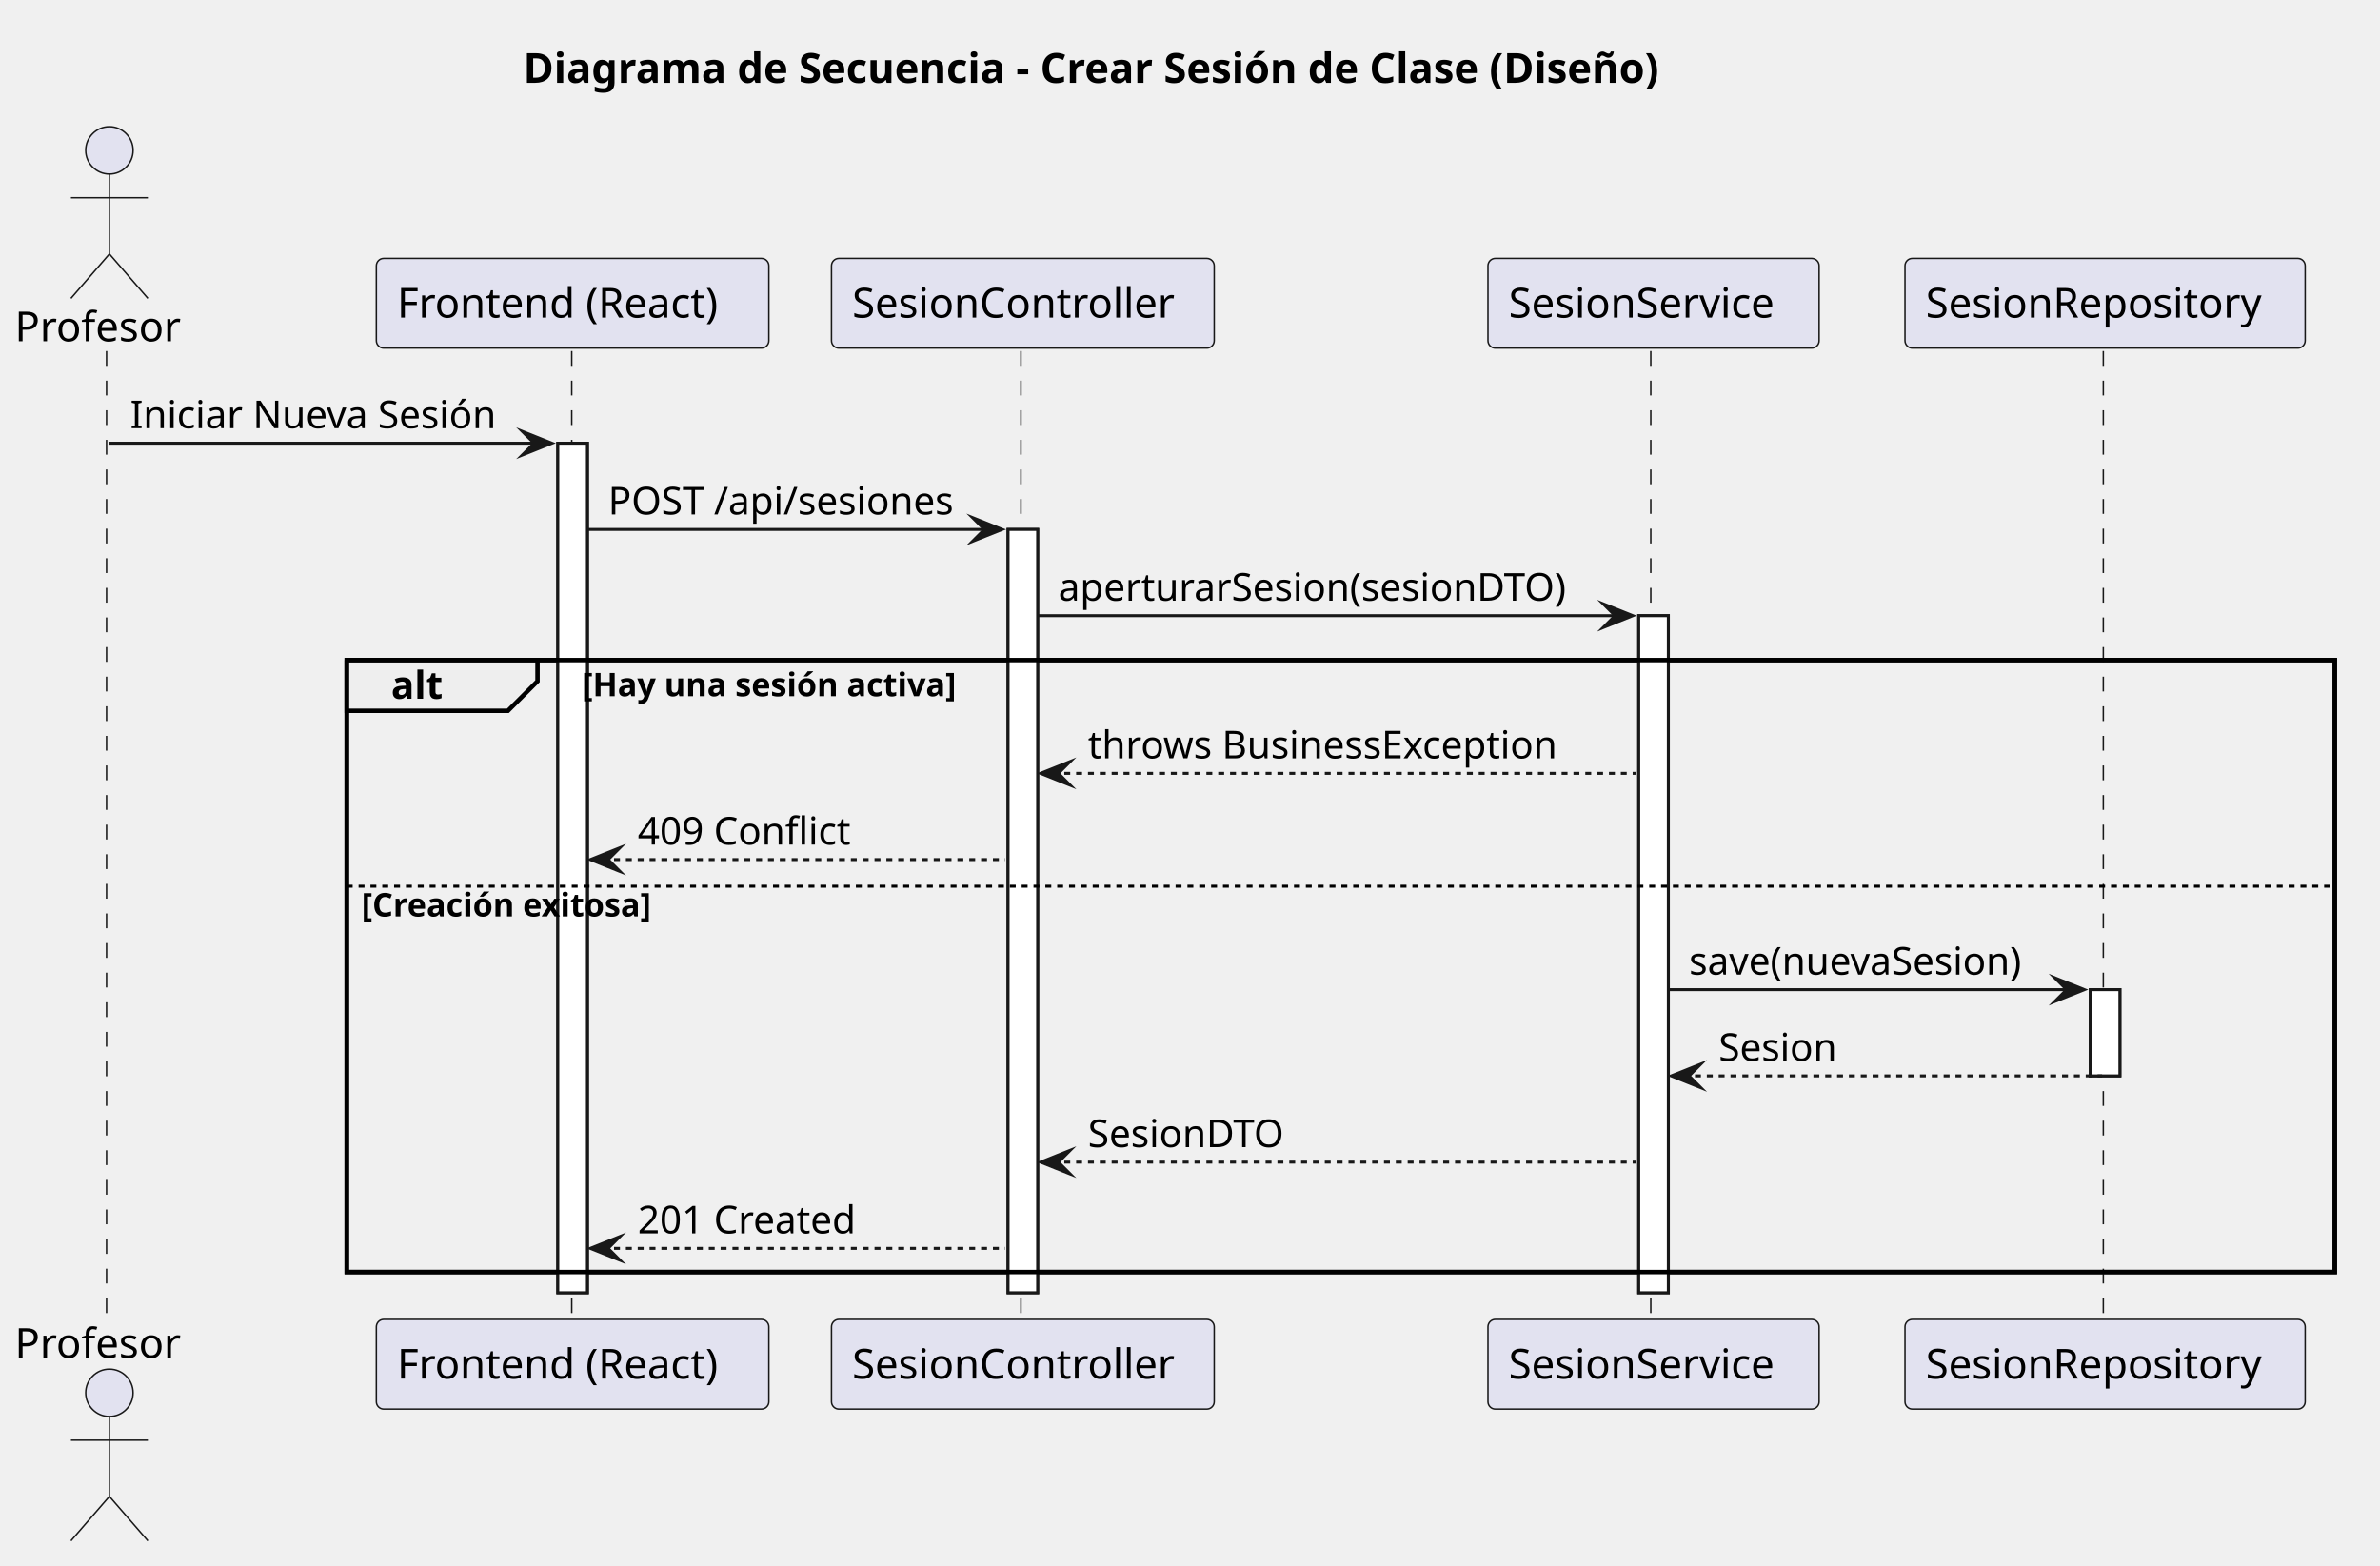
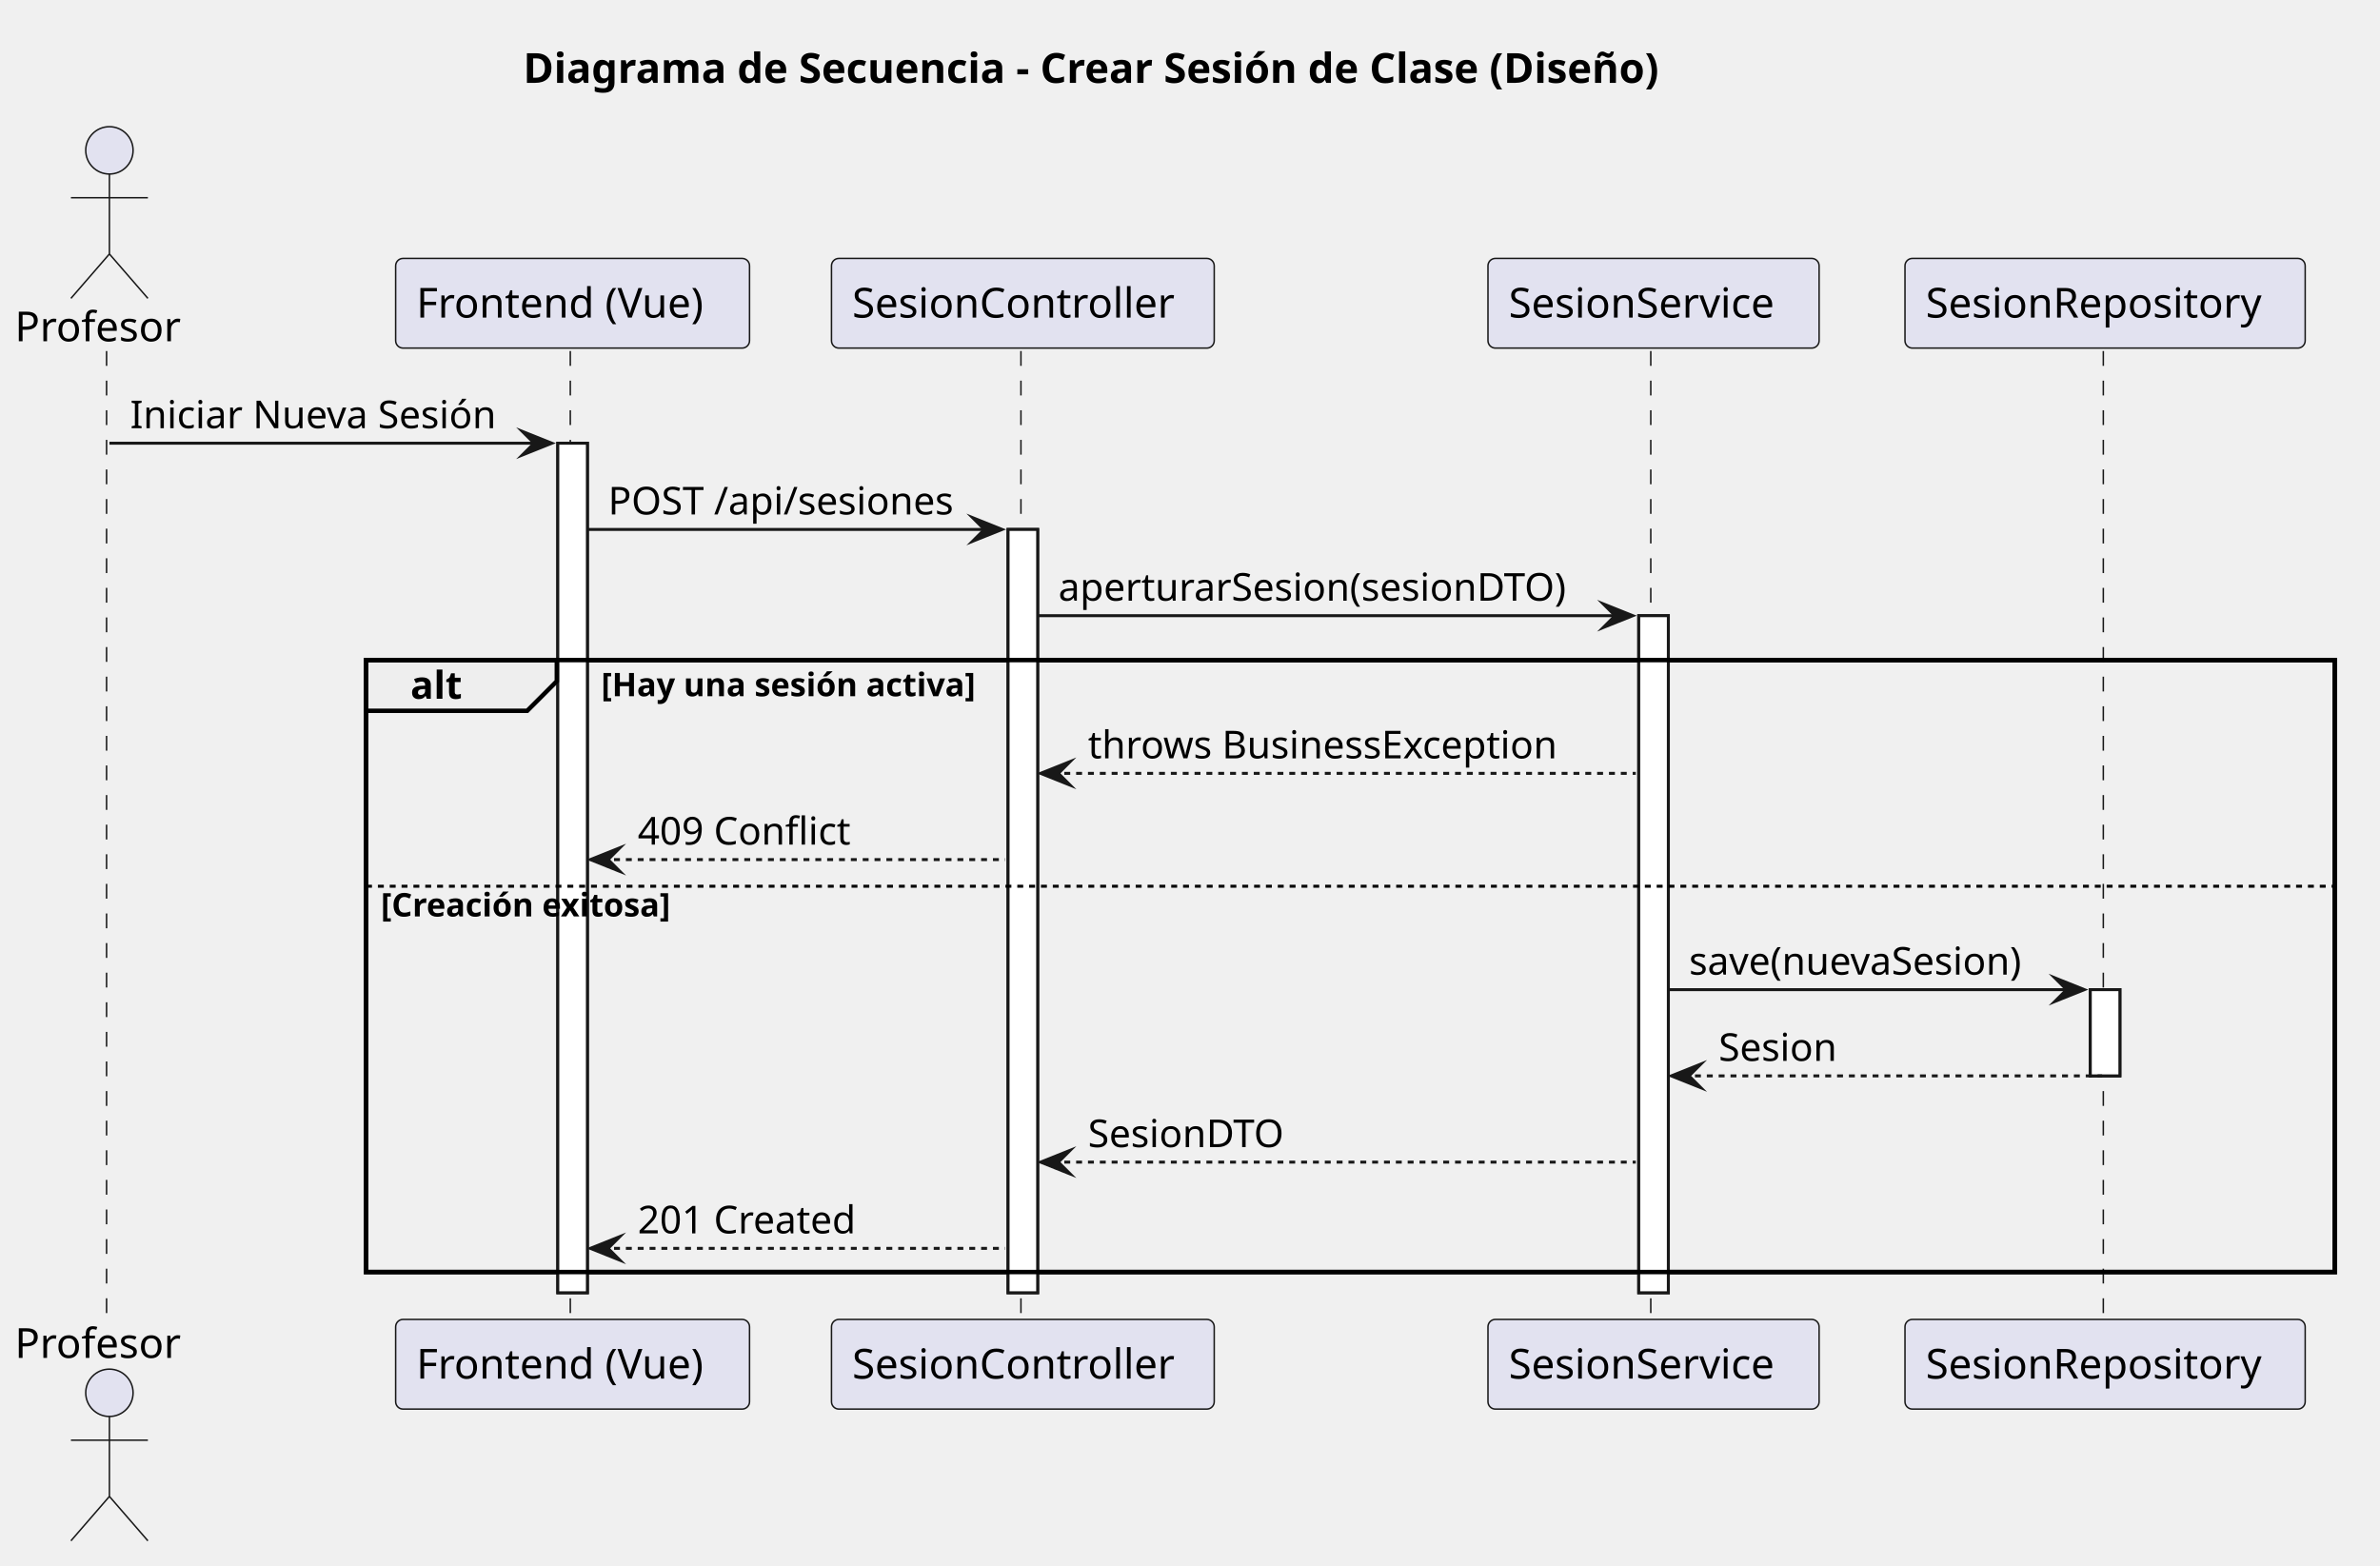
<svg xmlns="http://www.w3.org/2000/svg" contentStyleType="text/css" data-diagram-type="SEQUENCE" height="529px" preserveAspectRatio="none" style="width:804px;height:529px;background:#FFFFFF;" version="1.1" viewBox="0 0 804 529" width="804px" zoomAndPan="magnify">
  <defs />
  <g>
    <g class="title" data-source-line="1">
      <text fill="#000000" font-family="sans-serif" font-size="14" font-weight="700" lengthAdjust="spacing" textLength="444.261" x="176.734" y="27.995">Diagrama de Secuencia - Crear Sesión de Clase (Diseño)</text>
    </g>
    <g>
      <rect fill="#FFFFFF" height="287" style="stroke:#181818;stroke-width:1;" width="10" x="188.43" y="149.727" />
    </g>
    <g>
      <rect fill="#FFFFFF" height="257.867" style="stroke:#181818;stroke-width:1;" width="10" x="340.536" y="178.859" />
    </g>
    <g>
      <rect fill="#FFFFFF" height="228.734" style="stroke:#181818;stroke-width:1;" width="10" x="553.593" y="207.992" />
    </g>
    <g>
      <rect fill="#FFFFFF" height="29.133" style="stroke:#181818;stroke-width:1;" width="10" x="706.131" y="334.328" />
    </g>
-     <rect fill="none" height="206.734" style="stroke:#000000;stroke-width:1.5;" width="671.593" x="117.135" y="222.992" />
+     <rect fill="none" height="206.734" style="stroke:#000000;stroke-width:1.5;" width="665.072" x="123.656" y="222.992" />
    <g class="participant-lifeline" data-entity-uid="part1" data-qualified-name="Teacher" data-source-line="3" id="part1-lifeline">
      <g>
        <rect fill="#000000" fill-opacity="0" height="328.133" width="8" x="32.96" y="118.594" />
        <line style="stroke:#181818;stroke-width:0.5;stroke-dasharray:5,5;" x1="36" x2="36" y1="118.594" y2="446.727" />
      </g>
    </g>
    <g class="participant-lifeline" data-entity-uid="part2" data-qualified-name="FE" data-source-line="4" id="part2-lifeline">
      <g>
        <rect fill="#000000" fill-opacity="0" height="328.133" width="8" x="189.43" y="118.594" />
-         <line style="stroke:#181818;stroke-width:0.5;stroke-dasharray:5,5;" x1="193.135" x2="193.135" y1="118.594" y2="446.727" />
+         <line style="stroke:#181818;stroke-width:0.5;stroke-dasharray:5,5;" x1="192.656" x2="192.656" y1="118.594" y2="446.727" />
      </g>
    </g>
    <g class="participant-lifeline" data-entity-uid="part3" data-qualified-name="Controller" data-source-line="5" id="part3-lifeline">
      <g>
        <rect fill="#000000" fill-opacity="0" height="328.133" width="8" x="341.536" y="118.594" />
        <line style="stroke:#181818;stroke-width:0.5;stroke-dasharray:5,5;" x1="344.889" x2="344.889" y1="118.594" y2="446.727" />
      </g>
    </g>
    <g class="participant-lifeline" data-entity-uid="part4" data-qualified-name="Service" data-source-line="6" id="part4-lifeline">
      <g>
        <rect fill="#000000" fill-opacity="0" height="328.133" width="8" x="554.593" y="118.594" />
        <line style="stroke:#181818;stroke-width:0.5;stroke-dasharray:5,5;" x1="557.661" x2="557.661" y1="118.594" y2="446.727" />
      </g>
    </g>
    <g class="participant-lifeline" data-entity-uid="part5" data-qualified-name="Repository" data-source-line="7" id="part5-lifeline">
      <g>
        <rect fill="#000000" fill-opacity="0" height="328.133" width="8" x="707.131" y="118.594" />
        <line style="stroke:#181818;stroke-width:0.5;stroke-dasharray:5,5;" x1="710.534" x2="710.534" y1="118.594" y2="446.727" />
      </g>
    </g>
    <g class="participant participant-head" data-entity-uid="part1" data-qualified-name="Teacher" data-source-line="3" id="part1-head">
      <text fill="#000000" font-family="sans-serif" font-size="14" lengthAdjust="spacing" textLength="57.921" x="5" y="115.292">Profesor</text>
      <ellipse cx="36.96" cy="50.797" fill="#E2E2F0" rx="8" ry="8" style="stroke:#181818;stroke-width:0.5;" />
      <path d="M36.96,58.797 L36.96,85.797 M23.96,66.797 L49.96,66.797 M36.96,85.797 L23.96,100.797 M36.96,85.797 L49.96,100.797" fill="none" style="stroke:#181818;stroke-width:0.5;" />
    </g>
    <g class="participant participant-tail" data-entity-uid="part1" data-qualified-name="Teacher" data-source-line="3" id="part1-tail">
      <text fill="#000000" font-family="sans-serif" font-size="14" lengthAdjust="spacing" textLength="57.921" x="5" y="458.722">Profesor</text>
      <ellipse cx="36.96" cy="470.523" fill="#E2E2F0" rx="8" ry="8" style="stroke:#181818;stroke-width:0.5;" />
      <path d="M36.96,478.523 L36.96,505.523 M23.96,486.523 L49.96,486.523 M36.96,505.523 L23.96,520.523 M36.96,505.523 L49.96,520.523" fill="none" style="stroke:#181818;stroke-width:0.5;" />
    </g>
    <g class="participant participant-head" data-entity-uid="part2" data-qualified-name="FE" data-source-line="4" id="part2-head">
-       <rect fill="#E2E2F0" height="30.297" rx="2.5" ry="2.5" style="stroke:#181818;stroke-width:0.5;" width="132.59" x="127.135" y="87.297" />
-       <text fill="#000000" font-family="sans-serif" font-size="14" lengthAdjust="spacing" textLength="118.59" x="134.135" y="107.292">Frontend (React)</text>
+       <rect fill="#E2E2F0" height="30.297" rx="2.5" ry="2.5" style="stroke:#181818;stroke-width:0.5;" width="119.547" x="133.656" y="87.297" />
+       <text fill="#000000" font-family="sans-serif" font-size="14" lengthAdjust="spacing" textLength="105.547" x="140.656" y="107.292">Frontend (Vue)</text>
    </g>
    <g class="participant participant-tail" data-entity-uid="part2" data-qualified-name="FE" data-source-line="4" id="part2-tail">
-       <rect fill="#E2E2F0" height="30.297" rx="2.5" ry="2.5" style="stroke:#181818;stroke-width:0.5;" width="132.59" x="127.135" y="445.727" />
-       <text fill="#000000" font-family="sans-serif" font-size="14" lengthAdjust="spacing" textLength="118.59" x="134.135" y="465.722">Frontend (React)</text>
+       <rect fill="#E2E2F0" height="30.297" rx="2.5" ry="2.5" style="stroke:#181818;stroke-width:0.5;" width="119.547" x="133.656" y="445.727" />
+       <text fill="#000000" font-family="sans-serif" font-size="14" lengthAdjust="spacing" textLength="105.547" x="140.656" y="465.722">Frontend (Vue)</text>
    </g>
    <g class="participant participant-head" data-entity-uid="part3" data-qualified-name="Controller" data-source-line="5" id="part3-head">
      <rect fill="#E2E2F0" height="30.297" rx="2.5" ry="2.5" style="stroke:#181818;stroke-width:0.5;" width="129.295" x="280.889" y="87.297" />
      <text fill="#000000" font-family="sans-serif" font-size="14" lengthAdjust="spacing" textLength="115.295" x="287.889" y="107.292">SesionController</text>
    </g>
    <g class="participant participant-tail" data-entity-uid="part3" data-qualified-name="Controller" data-source-line="5" id="part3-tail">
      <rect fill="#E2E2F0" height="30.297" rx="2.5" ry="2.5" style="stroke:#181818;stroke-width:0.5;" width="129.295" x="280.889" y="445.727" />
      <text fill="#000000" font-family="sans-serif" font-size="14" lengthAdjust="spacing" textLength="115.295" x="287.889" y="465.722">SesionController</text>
    </g>
    <g class="participant participant-head" data-entity-uid="part4" data-qualified-name="Service" data-source-line="6" id="part4-head">
      <rect fill="#E2E2F0" height="30.297" rx="2.5" ry="2.5" style="stroke:#181818;stroke-width:0.5;" width="111.863" x="502.661" y="87.297" />
      <text fill="#000000" font-family="sans-serif" font-size="14" lengthAdjust="spacing" textLength="97.863" x="509.661" y="107.292">SesionService</text>
    </g>
    <g class="participant participant-tail" data-entity-uid="part4" data-qualified-name="Service" data-source-line="6" id="part4-tail">
      <rect fill="#E2E2F0" height="30.297" rx="2.5" ry="2.5" style="stroke:#181818;stroke-width:0.5;" width="111.863" x="502.661" y="445.727" />
      <text fill="#000000" font-family="sans-serif" font-size="14" lengthAdjust="spacing" textLength="97.863" x="509.661" y="465.722">SesionService</text>
    </g>
    <g class="participant participant-head" data-entity-uid="part5" data-qualified-name="Repository" data-source-line="7" id="part5-head">
      <rect fill="#E2E2F0" height="30.297" rx="2.5" ry="2.5" style="stroke:#181818;stroke-width:0.5;" width="135.194" x="643.534" y="87.297" />
      <text fill="#000000" font-family="sans-serif" font-size="14" lengthAdjust="spacing" textLength="121.194" x="650.534" y="107.292">SesionRepository</text>
    </g>
    <g class="participant participant-tail" data-entity-uid="part5" data-qualified-name="Repository" data-source-line="7" id="part5-tail">
      <rect fill="#E2E2F0" height="30.297" rx="2.5" ry="2.5" style="stroke:#181818;stroke-width:0.5;" width="135.194" x="643.534" y="445.727" />
      <text fill="#000000" font-family="sans-serif" font-size="14" lengthAdjust="spacing" textLength="121.194" x="650.534" y="465.722">SesionRepository</text>
    </g>
    <g>
      <rect fill="#FFFFFF" height="287" style="stroke:#181818;stroke-width:1;" width="10" x="188.43" y="149.727" />
    </g>
    <g>
      <rect fill="#FFFFFF" height="257.867" style="stroke:#181818;stroke-width:1;" width="10" x="340.536" y="178.859" />
    </g>
    <g>
      <rect fill="#FFFFFF" height="228.734" style="stroke:#181818;stroke-width:1;" width="10" x="553.593" y="207.992" />
    </g>
    <g>
      <rect fill="#FFFFFF" height="29.133" style="stroke:#181818;stroke-width:1;" width="10" x="706.131" y="334.328" />
    </g>
    <g class="message" data-entity-1="part1" data-entity-2="part2" data-source-line="9" id="msg1">
      <polygon fill="#181818" points="176.43,145.727,186.43,149.727,176.43,153.727,180.43,149.727" style="stroke:#181818;stroke-width:1;stroke-linejoin:miter;stroke-miterlimit:10;" />
      <line style="stroke:#181818;stroke-width:1;" x1="36.96" x2="182.43" y1="149.727" y2="149.727" />
      <text fill="#000000" font-family="sans-serif" font-size="13" lengthAdjust="spacing" textLength="132.469" x="43.96" y="144.661">Iniciar Nueva Sesión</text>
    </g>
    <g class="message" data-entity-1="part2" data-entity-2="part3" data-source-line="12" id="msg2">
      <polygon fill="#181818" points="328.536,174.859,338.536,178.859,328.536,182.859,332.536,178.859" style="stroke:#181818;stroke-width:1;stroke-linejoin:miter;stroke-miterlimit:10;" />
      <line style="stroke:#181818;stroke-width:1;" x1="198.43" x2="334.536" y1="178.859" y2="178.859" />
      <text fill="#000000" font-family="sans-serif" font-size="13" lengthAdjust="spacing" textLength="123.106" x="205.43" y="173.793">POST /api/sesiones</text>
    </g>
    <g class="message" data-entity-1="part3" data-entity-2="part4" data-source-line="15" id="msg3">
      <polygon fill="#181818" points="541.593,203.992,551.593,207.992,541.593,211.992,545.593,207.992" style="stroke:#181818;stroke-width:1;stroke-linejoin:miter;stroke-miterlimit:10;" />
      <line style="stroke:#181818;stroke-width:1;" x1="350.536" x2="547.593" y1="207.992" y2="207.992" />
      <text fill="#000000" font-family="sans-serif" font-size="13" lengthAdjust="spacing" textLength="184.057" x="357.536" y="202.926">aperturarSesion(sesionDTO)</text>
    </g>
-     <path d="M117.135,222.992 L181.578,222.992 L181.578,230.125 L171.578,240.125 L117.135,240.125 L117.135,222.992" fill="#EEEEEE" style="stroke:#000000;stroke-width:1.5;" />
-     <rect fill="none" height="206.734" style="stroke:#000000;stroke-width:1.5;" width="671.593" x="117.135" y="222.992" />
-     <text fill="#000000" font-family="sans-serif" font-size="13" font-weight="700" lengthAdjust="spacing" textLength="19.443" x="132.135" y="236.059">alt</text>
-     <text fill="#000000" font-family="sans-serif" font-size="11" font-weight="700" lengthAdjust="spacing" textLength="145.707" x="196.578" y="235.203">[Hay una sesión activa]</text>
+     <path d="M123.656,222.992 L188.099,222.992 L188.099,230.125 L178.099,240.125 L123.656,240.125 L123.656,222.992" fill="#EEEEEE" style="stroke:#000000;stroke-width:1.5;" />
+     <rect fill="none" height="206.734" style="stroke:#000000;stroke-width:1.5;" width="665.072" x="123.656" y="222.992" />
+     <text fill="#000000" font-family="sans-serif" font-size="13" font-weight="700" lengthAdjust="spacing" textLength="19.443" x="138.656" y="236.059">alt</text>
+     <text fill="#000000" font-family="sans-serif" font-size="11" font-weight="700" lengthAdjust="spacing" textLength="145.707" x="203.099" y="235.203">[Hay una sesión activa]</text>
    <g class="message" data-entity-1="part4" data-entity-2="part3" data-source-line="19" id="msg4">
      <polygon fill="#181818" points="361.536,257.258,351.536,261.258,361.536,265.258,357.536,261.258" style="stroke:#181818;stroke-width:1;stroke-linejoin:miter;stroke-miterlimit:10;" />
      <line style="stroke:#181818;stroke-width:1;stroke-dasharray:2,2;" x1="355.536" x2="552.593" y1="261.258" y2="261.258" />
      <text fill="#000000" font-family="sans-serif" font-size="13" lengthAdjust="spacing" textLength="169.705" x="367.536" y="256.192">throws BusinessException</text>
    </g>
    <g class="message" data-entity-1="part3" data-entity-2="part2" data-source-line="20" id="msg5">
      <polygon fill="#181818" points="209.43,286.391,199.43,290.391,209.43,294.391,205.43,290.391" style="stroke:#181818;stroke-width:1;stroke-linejoin:miter;stroke-miterlimit:10;" />
      <line style="stroke:#181818;stroke-width:1;stroke-dasharray:2,2;" x1="203.43" x2="339.536" y1="290.391" y2="290.391" />
      <text fill="#000000" font-family="sans-serif" font-size="13" lengthAdjust="spacing" textLength="78.26" x="215.43" y="285.325">409 Conflict</text>
    </g>
-     <line style="stroke:#000000;stroke-width:1;stroke-dasharray:2,2;" x1="117.135" x2="788.728" y1="299.391" y2="299.391" />
-     <text fill="#000000" font-family="sans-serif" font-size="11" font-weight="700" lengthAdjust="spacing" textLength="113.056" x="122.135" y="309.601">[Creación exitosa]</text>
+     <line style="stroke:#000000;stroke-width:1;stroke-dasharray:2,2;" x1="123.656" x2="788.728" y1="299.391" y2="299.391" />
+     <text fill="#000000" font-family="sans-serif" font-size="11" font-weight="700" lengthAdjust="spacing" textLength="113.056" x="128.656" y="309.601">[Creación exitosa]</text>
    <g class="message" data-entity-1="part4" data-entity-2="part5" data-source-line="22" id="msg6">
      <polygon fill="#181818" points="694.131,330.328,704.131,334.328,694.131,338.328,698.131,334.328" style="stroke:#181818;stroke-width:1;stroke-linejoin:miter;stroke-miterlimit:10;" />
      <line style="stroke:#181818;stroke-width:1;" x1="563.593" x2="700.131" y1="334.328" y2="334.328" />
      <text fill="#000000" font-family="sans-serif" font-size="13" lengthAdjust="spacing" textLength="123.538" x="570.593" y="329.262">save(nuevaSesion)</text>
    </g>
    <g class="message" data-entity-1="part5" data-entity-2="part4" data-source-line="24" id="msg7">
      <polygon fill="#181818" points="574.593,359.461,564.593,363.461,574.593,367.461,570.593,363.461" style="stroke:#181818;stroke-width:1;stroke-linejoin:miter;stroke-miterlimit:10;" />
      <line style="stroke:#181818;stroke-width:1;stroke-dasharray:2,2;" x1="568.593" x2="710.131" y1="363.461" y2="363.461" />
      <text fill="#000000" font-family="sans-serif" font-size="13" lengthAdjust="spacing" textLength="42.828" x="580.593" y="358.395">Sesion</text>
    </g>
    <g class="message" data-entity-1="part4" data-entity-2="part3" data-source-line="26" id="msg8">
      <polygon fill="#181818" points="361.536,388.594,351.536,392.594,361.536,396.594,357.536,392.594" style="stroke:#181818;stroke-width:1;stroke-linejoin:miter;stroke-miterlimit:10;" />
      <line style="stroke:#181818;stroke-width:1;stroke-dasharray:2,2;" x1="355.536" x2="552.593" y1="392.594" y2="392.594" />
      <text fill="#000000" font-family="sans-serif" font-size="13" lengthAdjust="spacing" textLength="71.011" x="367.536" y="387.528">SesionDTO</text>
    </g>
    <g class="message" data-entity-1="part3" data-entity-2="part2" data-source-line="27" id="msg9">
      <polygon fill="#181818" points="209.43,417.727,199.43,421.727,209.43,425.727,205.43,421.727" style="stroke:#181818;stroke-width:1;stroke-linejoin:miter;stroke-miterlimit:10;" />
      <line style="stroke:#181818;stroke-width:1;stroke-dasharray:2,2;" x1="203.43" x2="339.536" y1="421.727" y2="421.727" />
      <text fill="#000000" font-family="sans-serif" font-size="13" lengthAdjust="spacing" textLength="80.679" x="215.43" y="416.661">201 Created</text>
    </g>
  </g>
</svg>
